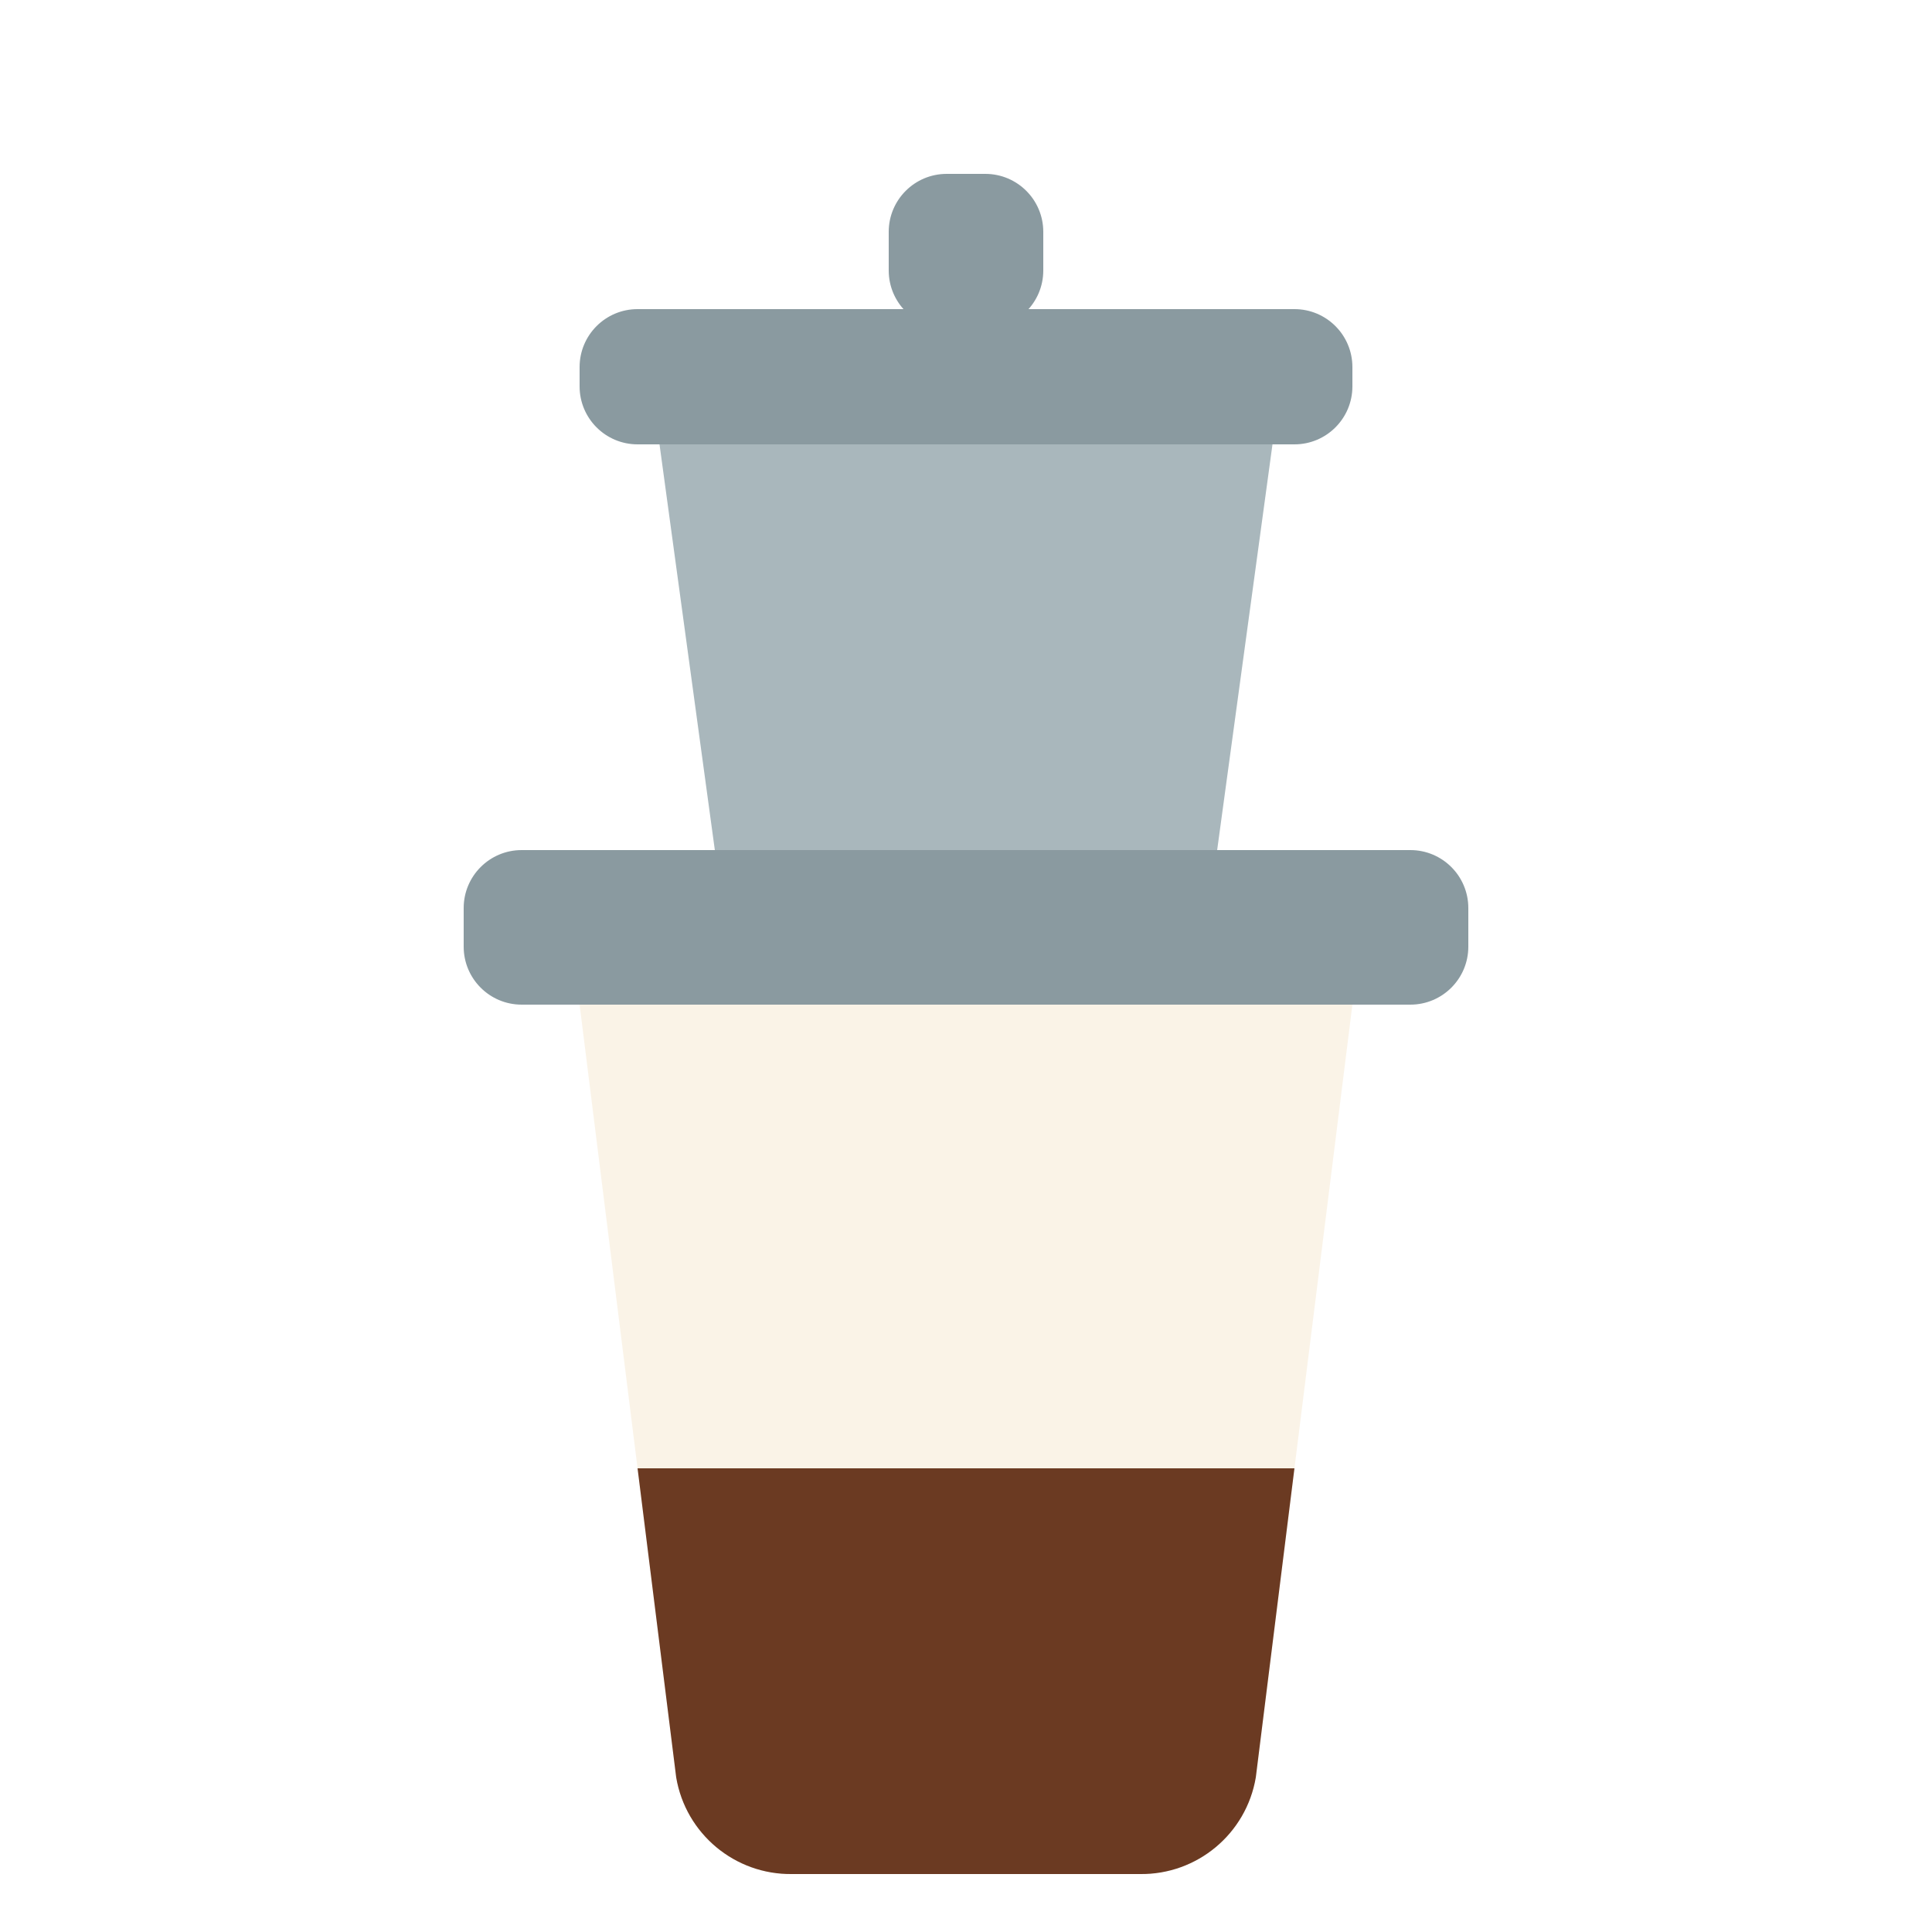
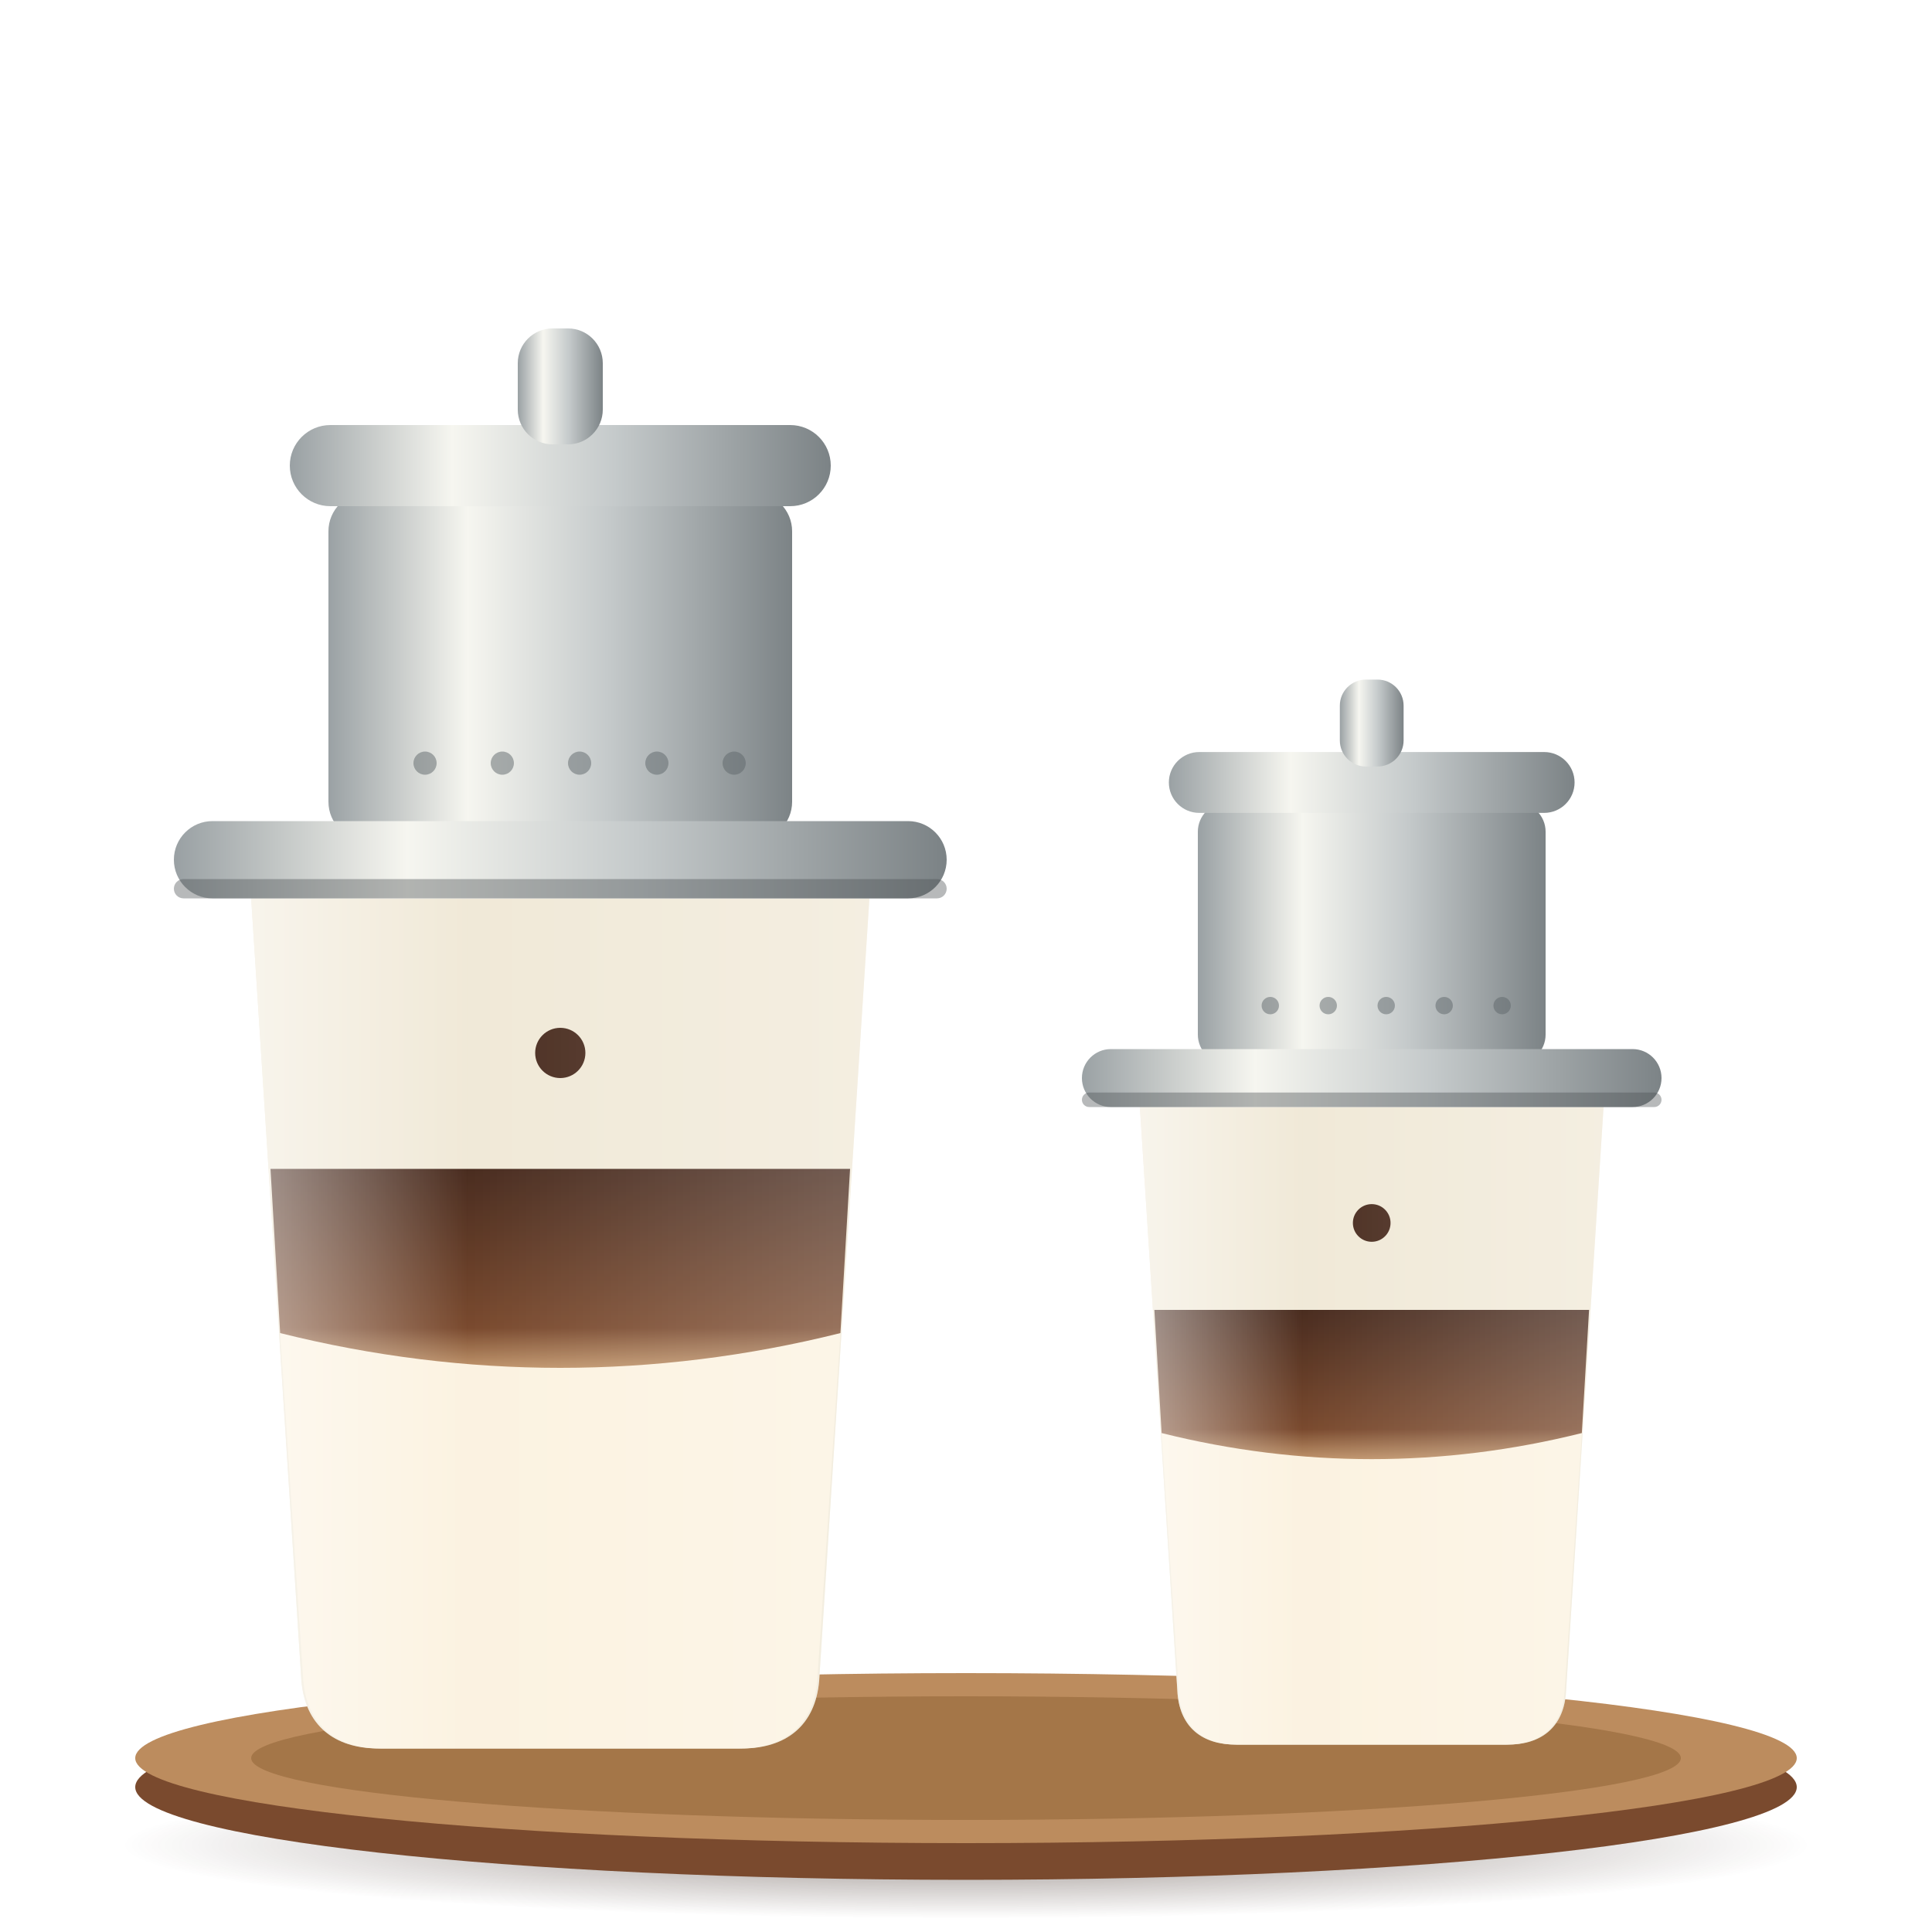
<svg xmlns="http://www.w3.org/2000/svg" viewBox="0 0 100 100">
-   <path d="M30 52h40l-5 40a6 6 0 0 1-6 5H41a6 6 0 0 1-6-5z" fill="#FAF3E7" />
-   <path d="M33 76h34l-2 16a6 6 0 0 1-6 5H41a6 6 0 0 1-6-5z" fill="#6B3A22" />
-   <rect x="24" y="44" width="52" height="8" rx="3" fill="#8A9AA0" />
-   <path d="M34 22h32l-3 22H37z" fill="#A9B7BC" />
-   <rect x="30" y="16" width="40" height="7" rx="3" fill="#8A9AA0" />
-   <rect x="46" y="9" width="8" height="8" rx="3" fill="#8A9AA0" />
+   <defs>
+     <radialGradient id="ca-phe-phin-shadow">
+       <stop offset="0" stop-color="#2A160E" stop-opacity="0.5" />
+       <stop offset="1" stop-color="#2A160E" stop-opacity="0" />
+     </radialGradient>
+     <linearGradient id="ca-phe-phin-steel" x1="0" y1="0" x2="1" y2="0">
+       <stop offset="0" stop-color="#9AA1A4" />
+       <stop offset="0.3" stop-color="#F6F6F0" />
+       <stop offset="0.6" stop-color="#C5CACB" />
+       <stop offset="1" stop-color="#7C8386" />
+     </linearGradient>
+     <linearGradient id="ca-phe-phin-coffee" x1="0" y1="0" x2="0" y2="1">
+       <stop offset="0" stop-color="#3A1A0C" />
+       <stop offset="0.8" stop-color="#6E3A1C" />
+       <stop offset="1" stop-color="#B98A5E" />
+     </linearGradient>
+     <linearGradient id="ca-phe-phin-glass" x1="0" y1="0" x2="1" y2="0">
+       <stop offset="0" stop-color="#FFFFFF" stop-opacity="0.55" />
+       <stop offset="0.35" stop-color="#FFFFFF" stop-opacity="0.08" />
+       <stop offset="1" stop-color="#FFFFFF" stop-opacity="0.3" />
+     </linearGradient>
+     <g id="ca-phe-phin-set">
+       <path d="M0 26h32l-2.600 40.500c-.200 2.300-1.700 3.500-4 3.500H6.600c-2.300 0-3.800-1.200-4-3.500z" fill="#EFE7D4" />
+       <path d="M1.500 48.500h29l-1.200 18c-.200 2.300-1.700 3.500-4 3.500H6.700c-2.300 0-3.800-1.200-4-3.500z" fill="#FBF1DE" />
+       <path d="M1 40h30l-.500 8.500c-9.600 2.400-19.400 2.400-29 0z" fill="url(#ca-phe-phin-coffee)" />
+       <circle cx="16" cy="34" r="1.300" fill="#3A1A0C" />
+       <path d="M0 26h32l-2.600 40.500c-.200 2.300-1.700 3.500-4 3.500H6.600c-2.300 0-3.800-1.200-4-3.500z" fill="url(#ca-phe-phin-glass)" />
+       <rect x="4" y="5" width="24" height="18" rx="2" fill="url(#ca-phe-phin-steel)" />
+       <g fill="#5E6669" opacity="0.5">
+         <circle cx="9" cy="19" r="0.600" />
+         <circle cx="13" cy="19" r="0.600" />
+         <circle cx="17" cy="19" r="0.600" />
+         <circle cx="21" cy="19" r="0.600" />
+         <circle cx="25" cy="19" r="0.600" />
+       </g>
+       <rect x="-4" y="22" width="40" height="4" rx="2" fill="url(#ca-phe-phin-steel)" />
+       <rect x="-4" y="25" width="40" height="1" rx="0.500" fill="#4A5053" opacity="0.4" />
+       <rect x="2" y="1.500" width="28" height="4.200" rx="2.100" fill="url(#ca-phe-phin-steel)" />
+       <rect x="13.800" y="-3.500" width="4.400" height="6" rx="1.800" fill="url(#ca-phe-phin-steel)" />
+     </g>
+   </defs>
+   <ellipse cx="50" cy="95.500" rx="44" ry="3.800" fill="url(#ca-phe-phin-shadow)" />
+   <ellipse cx="50" cy="92.500" rx="43" ry="4.800" fill="#7A4A2E" />
+   <ellipse cx="50" cy="91" rx="43" ry="4.400" fill="#BC8C5E" />
+   <ellipse cx="50" cy="91" rx="37" ry="3.200" fill="#A47648" />
+   <use href="#ca-phe-phin-set" transform="translate(13 20.500)" />
+   <use href="#ca-phe-phin-set" transform="translate(59 37.800) scale(0.750)" />
</svg>
